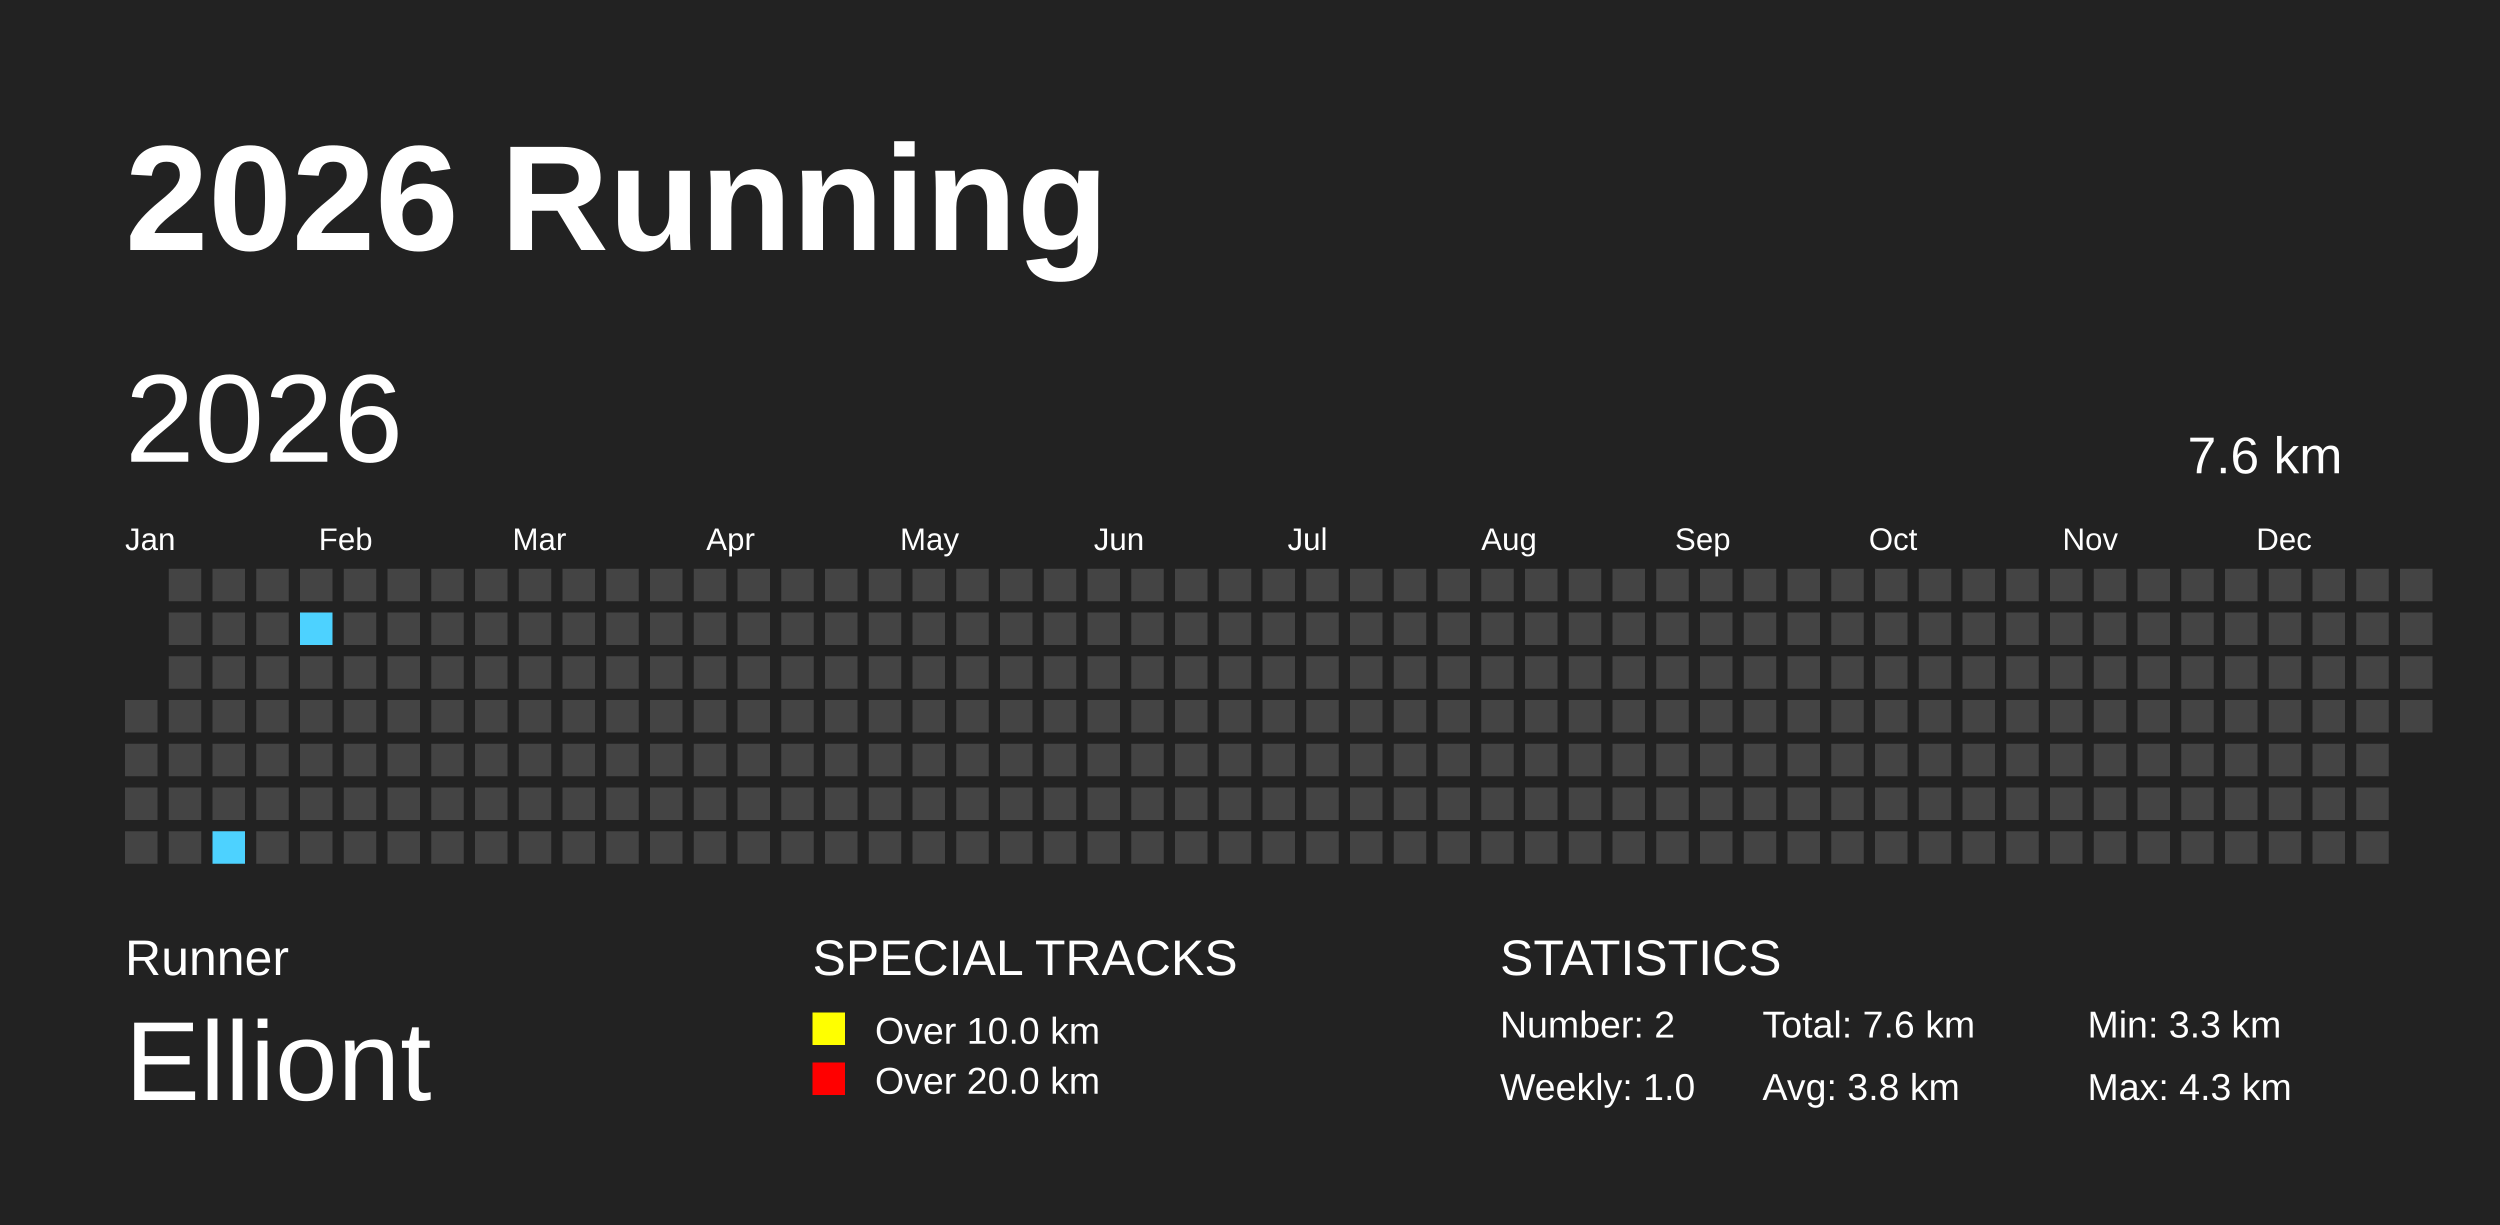
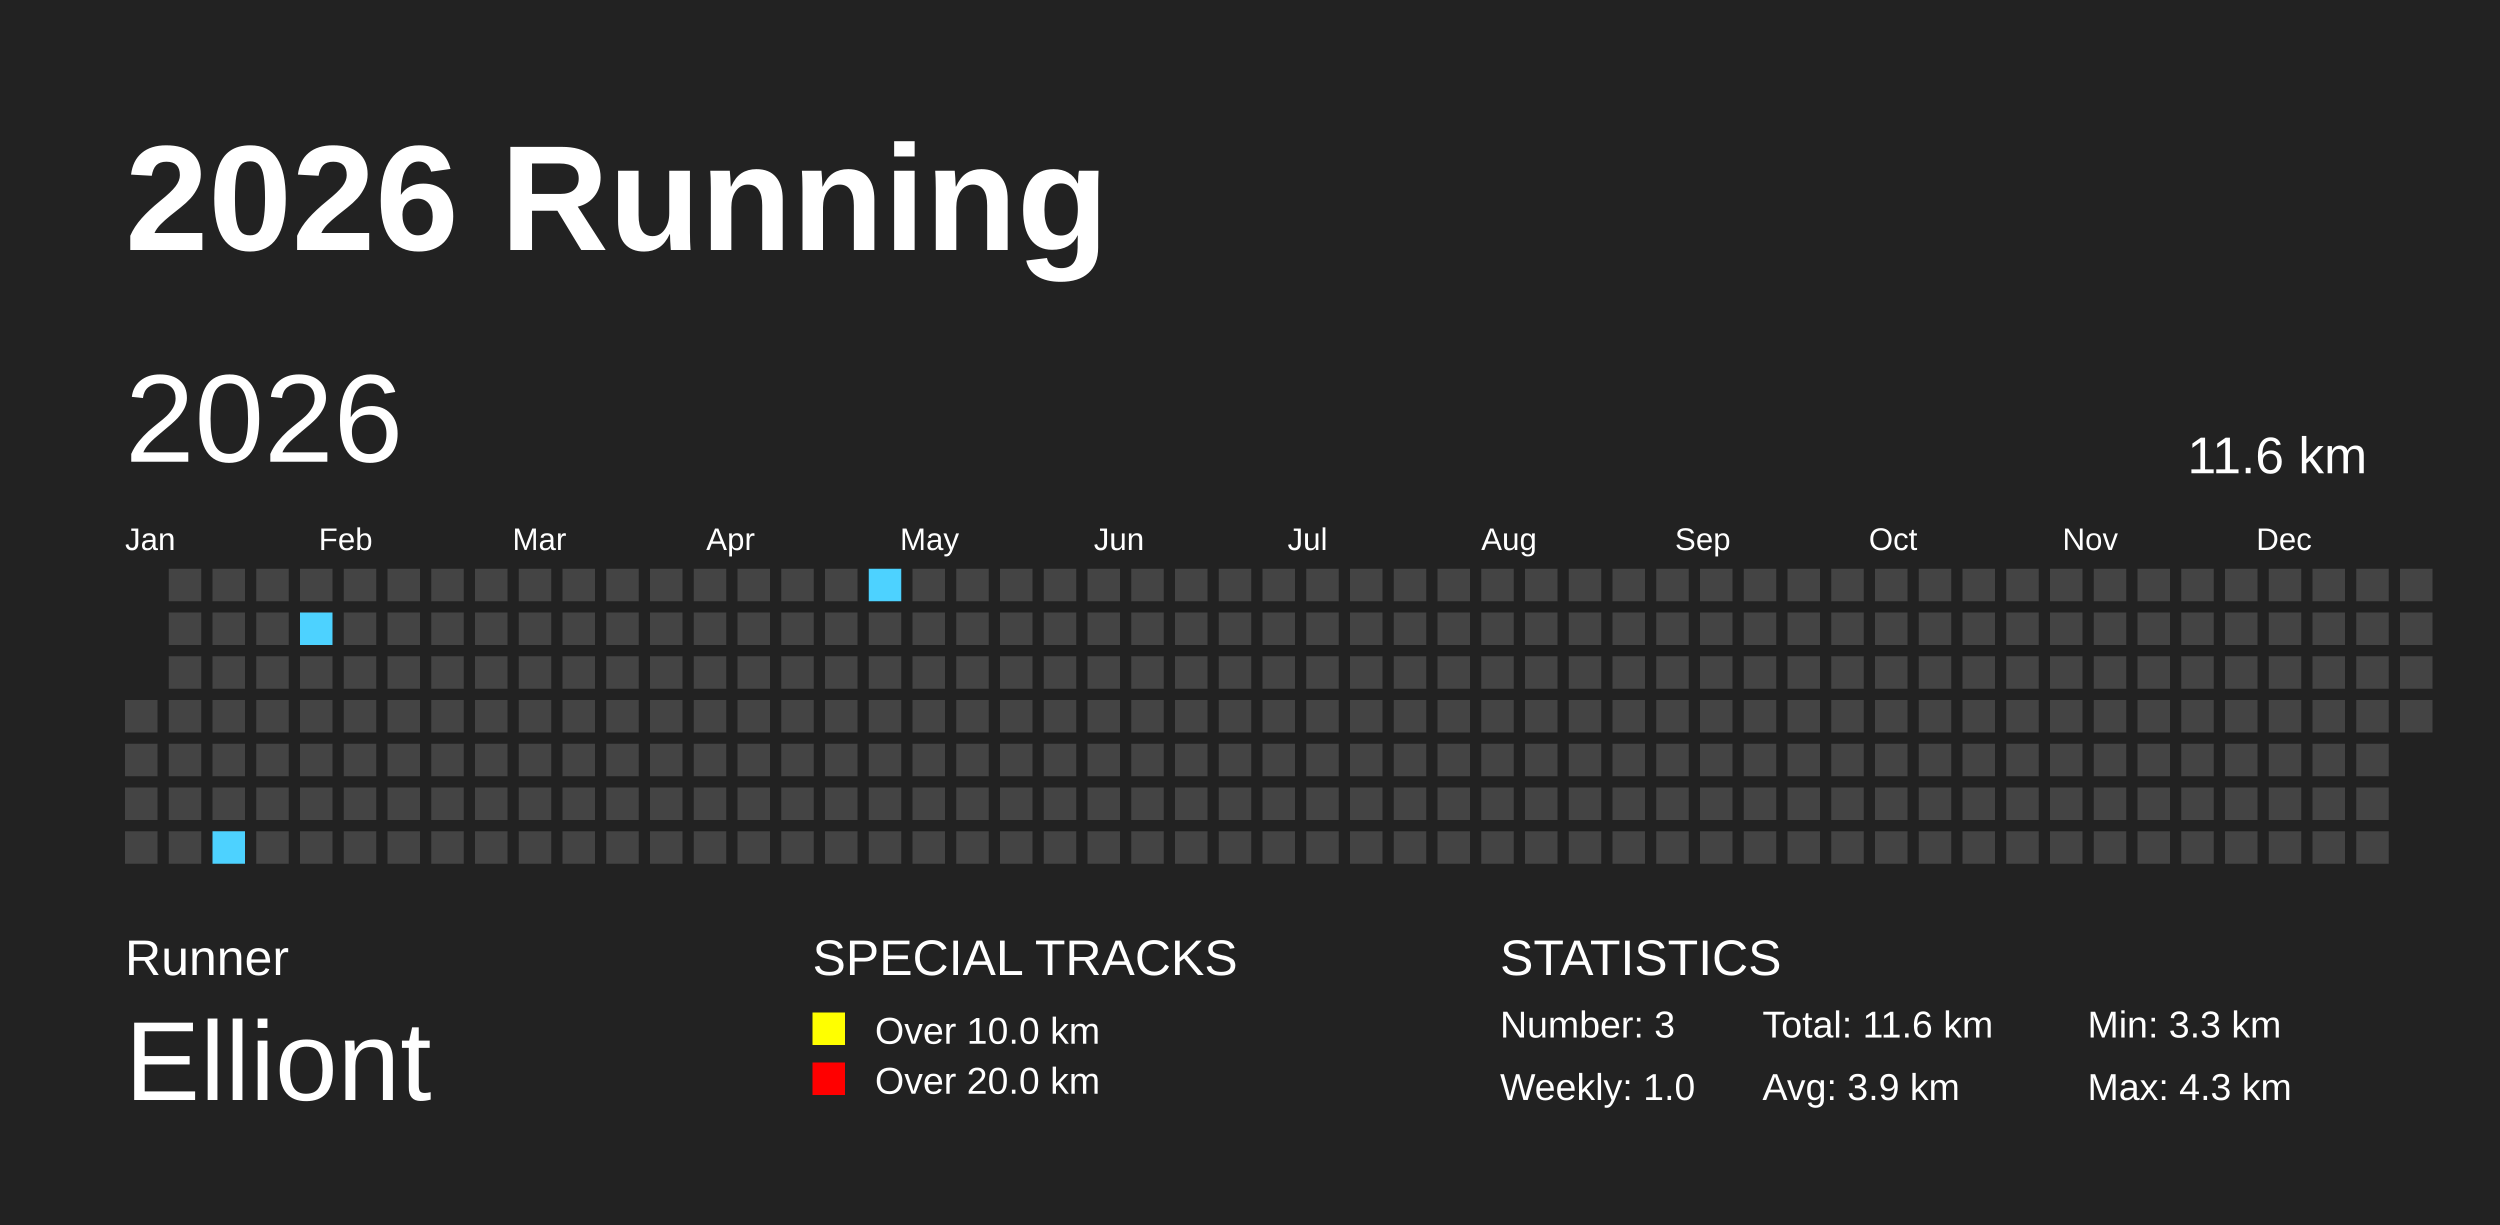
<svg xmlns="http://www.w3.org/2000/svg" baseProfile="full" height="98mm" version="1.1" viewBox="0,0,200,98" width="200mm">
  <defs />
  <rect fill="#222222" height="98" width="200" x="0" y="0" />
  <text fill="#FFFFFF" style="font-size:12px; font-family:Arial; font-weight:bold;" x="10" y="20">2026 Running</text>
  <text fill="#FFFFFF" style="font-size:4px; font-family:Arial" x="10" y="78">Runner</text>
  <text fill="#FFFFFF" style="font-size:9px; font-family:Arial" x="10" y="88">Elliont</text>
  <text fill="#FFFFFF" style="font-size:4px; font-family:Arial" x="65" y="78">SPECIAL TRACKS</text>
  <rect fill="yellow" height="2.6" width="2.6" x="65" y="81" />
  <text fill="#FFFFFF" style="font-size:3px; font-family:Arial" x="70" y="83.5">Over 10.0 km</text>
  <rect fill="red" height="2.6" width="2.6" x="65" y="85" />
  <text fill="#FFFFFF" style="font-size:3px; font-family:Arial" x="70" y="87.5">Over 20.0 km</text>
  <text fill="#FFFFFF" style="font-size:4px; font-family:Arial" x="120" y="78">STATISTICS</text>
-   <text fill="#FFFFFF" style="font-size:3px; font-family:Arial" x="120" y="83">Number: 2</text>
+   <text fill="#FFFFFF" style="font-size:3px; font-family:Arial" x="120" y="83">Number: 3</text>
  <text fill="#FFFFFF" style="font-size:3px; font-family:Arial" x="120" y="88">Weekly: 1.0</text>
-   <text fill="#FFFFFF" style="font-size:3px; font-family:Arial" x="141" y="83">Total: 7.6 km</text>
-   <text fill="#FFFFFF" style="font-size:3px; font-family:Arial" x="141" y="88">Avg: 3.8 km</text>
+   <text fill="#FFFFFF" style="font-size:3px; font-family:Arial" x="141" y="83">Total: 11.6 km</text>
+   <text fill="#FFFFFF" style="font-size:3px; font-family:Arial" x="141" y="88">Avg: 3.9 km</text>
  <text fill="#FFFFFF" style="font-size:3px; font-family:Arial" x="167" y="83">Min: 3.3 km</text>
  <text fill="#FFFFFF" style="font-size:3px; font-family:Arial" x="167" y="88">Max: 4.3 km</text>
  <text dominant-baseline="hanging" fill="#FFFFFF" style="font-size:10.0px; font-family:Arial;" x="10" y="30">2026</text>
-   <text dominant-baseline="hanging" fill="#FFFFFF" style="font-size:4.125px; font-family:Arial;" x="175" y="35">7.6 km</text>
+   <text dominant-baseline="hanging" fill="#FFFFFF" style="font-size:4.125px; font-family:Arial;" x="175" y="35">11.6 km</text>
  <text fill="#FFFFFF" style="font-size:2.5px; font-family:Arial" x="10.0" y="44">Jan</text>
  <text fill="#FFFFFF" style="font-size:2.5px; font-family:Arial" x="25.5" y="44">Feb</text>
  <text fill="#FFFFFF" style="font-size:2.5px; font-family:Arial" x="41.0" y="44">Mar</text>
  <text fill="#FFFFFF" style="font-size:2.5px; font-family:Arial" x="56.5" y="44">Apr</text>
  <text fill="#FFFFFF" style="font-size:2.5px; font-family:Arial" x="72.0" y="44">May</text>
  <text fill="#FFFFFF" style="font-size:2.5px; font-family:Arial" x="87.5" y="44">Jun</text>
  <text fill="#FFFFFF" style="font-size:2.5px; font-family:Arial" x="103.0" y="44">Jul</text>
  <text fill="#FFFFFF" style="font-size:2.5px; font-family:Arial" x="118.5" y="44">Aug</text>
  <text fill="#FFFFFF" style="font-size:2.5px; font-family:Arial" x="134.0" y="44">Sep</text>
  <text fill="#FFFFFF" style="font-size:2.5px; font-family:Arial" x="149.5" y="44">Oct</text>
  <text fill="#FFFFFF" style="font-size:2.5px; font-family:Arial" x="165.0" y="44">Nov</text>
  <text fill="#FFFFFF" style="font-size:2.5px; font-family:Arial" x="180.5" y="44">Dec</text>
  <rect fill="#444444" height="2.6" width="2.6" x="10.0" y="56.0" />
  <rect fill="#444444" height="2.6" width="2.6" x="10.0" y="59.5" />
  <rect fill="#444444" height="2.6" width="2.6" x="10.0" y="63.0" />
  <rect fill="#444444" height="2.6" width="2.6" x="10.0" y="66.5" />
  <rect fill="#444444" height="2.6" width="2.6" x="13.5" y="45.5" />
  <rect fill="#444444" height="2.6" width="2.6" x="13.5" y="49.0" />
  <rect fill="#444444" height="2.6" width="2.6" x="13.5" y="52.5" />
  <rect fill="#444444" height="2.6" width="2.6" x="13.5" y="56.0" />
  <rect fill="#444444" height="2.6" width="2.6" x="13.5" y="59.5" />
  <rect fill="#444444" height="2.6" width="2.6" x="13.5" y="63.0" />
  <rect fill="#444444" height="2.6" width="2.6" x="13.5" y="66.5" />
  <rect fill="#444444" height="2.6" width="2.6" x="17.0" y="45.5" />
  <rect fill="#444444" height="2.6" width="2.6" x="17.0" y="49.0" />
  <rect fill="#444444" height="2.6" width="2.6" x="17.0" y="52.5" />
  <rect fill="#444444" height="2.6" width="2.6" x="17.0" y="56.0" />
  <rect fill="#444444" height="2.6" width="2.6" x="17.0" y="59.5" />
  <rect fill="#444444" height="2.6" width="2.6" x="17.0" y="63.0" />
  <rect fill="#4DD2FF" height="2.6" width="2.6" x="17.0" y="66.5" />
  <rect fill="#444444" height="2.6" width="2.6" x="20.5" y="45.5" />
  <rect fill="#444444" height="2.6" width="2.6" x="20.5" y="49.0" />
  <rect fill="#444444" height="2.6" width="2.6" x="20.5" y="52.5" />
  <rect fill="#444444" height="2.6" width="2.6" x="20.5" y="56.0" />
  <rect fill="#444444" height="2.6" width="2.6" x="20.5" y="59.5" />
  <rect fill="#444444" height="2.6" width="2.6" x="20.5" y="63.0" />
  <rect fill="#444444" height="2.6" width="2.6" x="20.5" y="66.5" />
  <rect fill="#444444" height="2.6" width="2.6" x="24.0" y="45.5" />
  <rect fill="#4DD2FF" height="2.6" width="2.6" x="24.0" y="49.0" />
  <rect fill="#444444" height="2.6" width="2.6" x="24.0" y="52.5" />
  <rect fill="#444444" height="2.6" width="2.6" x="24.0" y="56.0" />
  <rect fill="#444444" height="2.6" width="2.6" x="24.0" y="59.5" />
  <rect fill="#444444" height="2.6" width="2.6" x="24.0" y="63.0" />
  <rect fill="#444444" height="2.6" width="2.6" x="24.0" y="66.5" />
  <rect fill="#444444" height="2.6" width="2.6" x="27.5" y="45.5" />
  <rect fill="#444444" height="2.6" width="2.6" x="27.5" y="49.0" />
  <rect fill="#444444" height="2.6" width="2.6" x="27.5" y="52.5" />
  <rect fill="#444444" height="2.6" width="2.6" x="27.5" y="56.0" />
  <rect fill="#444444" height="2.6" width="2.6" x="27.5" y="59.5" />
  <rect fill="#444444" height="2.6" width="2.6" x="27.5" y="63.0" />
  <rect fill="#444444" height="2.6" width="2.6" x="27.5" y="66.5" />
  <rect fill="#444444" height="2.6" width="2.6" x="31.0" y="45.5" />
  <rect fill="#444444" height="2.6" width="2.6" x="31.0" y="49.0" />
  <rect fill="#444444" height="2.6" width="2.6" x="31.0" y="52.5" />
  <rect fill="#444444" height="2.6" width="2.6" x="31.0" y="56.0" />
  <rect fill="#444444" height="2.6" width="2.6" x="31.0" y="59.5" />
  <rect fill="#444444" height="2.6" width="2.6" x="31.0" y="63.0" />
  <rect fill="#444444" height="2.6" width="2.6" x="31.0" y="66.5" />
  <rect fill="#444444" height="2.6" width="2.6" x="34.5" y="45.5" />
  <rect fill="#444444" height="2.6" width="2.6" x="34.5" y="49.0" />
  <rect fill="#444444" height="2.6" width="2.6" x="34.5" y="52.5" />
  <rect fill="#444444" height="2.6" width="2.6" x="34.5" y="56.0" />
  <rect fill="#444444" height="2.6" width="2.6" x="34.5" y="59.5" />
  <rect fill="#444444" height="2.6" width="2.6" x="34.5" y="63.0" />
  <rect fill="#444444" height="2.6" width="2.6" x="34.5" y="66.5" />
  <rect fill="#444444" height="2.6" width="2.6" x="38.0" y="45.5" />
  <rect fill="#444444" height="2.6" width="2.6" x="38.0" y="49.0" />
  <rect fill="#444444" height="2.6" width="2.6" x="38.0" y="52.5" />
  <rect fill="#444444" height="2.6" width="2.6" x="38.0" y="56.0" />
  <rect fill="#444444" height="2.6" width="2.6" x="38.0" y="59.5" />
  <rect fill="#444444" height="2.6" width="2.6" x="38.0" y="63.0" />
  <rect fill="#444444" height="2.6" width="2.6" x="38.0" y="66.5" />
  <rect fill="#444444" height="2.6" width="2.6" x="41.5" y="45.5" />
  <rect fill="#444444" height="2.6" width="2.6" x="41.5" y="49.0" />
  <rect fill="#444444" height="2.6" width="2.6" x="41.5" y="52.5" />
  <rect fill="#444444" height="2.6" width="2.6" x="41.5" y="56.0" />
  <rect fill="#444444" height="2.6" width="2.6" x="41.5" y="59.5" />
  <rect fill="#444444" height="2.6" width="2.6" x="41.5" y="63.0" />
  <rect fill="#444444" height="2.6" width="2.6" x="41.5" y="66.5" />
  <rect fill="#444444" height="2.6" width="2.6" x="45.0" y="45.5" />
  <rect fill="#444444" height="2.6" width="2.6" x="45.0" y="49.0" />
  <rect fill="#444444" height="2.6" width="2.6" x="45.0" y="52.5" />
  <rect fill="#444444" height="2.6" width="2.6" x="45.0" y="56.0" />
  <rect fill="#444444" height="2.6" width="2.6" x="45.0" y="59.5" />
  <rect fill="#444444" height="2.6" width="2.6" x="45.0" y="63.0" />
  <rect fill="#444444" height="2.6" width="2.6" x="45.0" y="66.5" />
  <rect fill="#444444" height="2.6" width="2.6" x="48.5" y="45.5" />
  <rect fill="#444444" height="2.6" width="2.6" x="48.5" y="49.0" />
  <rect fill="#444444" height="2.6" width="2.6" x="48.5" y="52.5" />
  <rect fill="#444444" height="2.6" width="2.6" x="48.5" y="56.0" />
  <rect fill="#444444" height="2.6" width="2.6" x="48.5" y="59.5" />
  <rect fill="#444444" height="2.6" width="2.6" x="48.5" y="63.0" />
  <rect fill="#444444" height="2.6" width="2.6" x="48.5" y="66.5" />
  <rect fill="#444444" height="2.6" width="2.6" x="52.0" y="45.5" />
  <rect fill="#444444" height="2.6" width="2.6" x="52.0" y="49.0" />
  <rect fill="#444444" height="2.6" width="2.6" x="52.0" y="52.5" />
  <rect fill="#444444" height="2.6" width="2.6" x="52.0" y="56.0" />
  <rect fill="#444444" height="2.6" width="2.6" x="52.0" y="59.5" />
  <rect fill="#444444" height="2.6" width="2.6" x="52.0" y="63.0" />
  <rect fill="#444444" height="2.6" width="2.6" x="52.0" y="66.5" />
  <rect fill="#444444" height="2.6" width="2.6" x="55.5" y="45.5" />
  <rect fill="#444444" height="2.6" width="2.6" x="55.5" y="49.0" />
  <rect fill="#444444" height="2.6" width="2.6" x="55.5" y="52.5" />
  <rect fill="#444444" height="2.6" width="2.6" x="55.5" y="56.0" />
  <rect fill="#444444" height="2.6" width="2.6" x="55.5" y="59.5" />
  <rect fill="#444444" height="2.6" width="2.6" x="55.5" y="63.0" />
  <rect fill="#444444" height="2.6" width="2.6" x="55.5" y="66.5" />
  <rect fill="#444444" height="2.6" width="2.6" x="59.0" y="45.5" />
  <rect fill="#444444" height="2.6" width="2.6" x="59.0" y="49.0" />
  <rect fill="#444444" height="2.6" width="2.6" x="59.0" y="52.5" />
  <rect fill="#444444" height="2.6" width="2.6" x="59.0" y="56.0" />
  <rect fill="#444444" height="2.6" width="2.6" x="59.0" y="59.5" />
  <rect fill="#444444" height="2.6" width="2.6" x="59.0" y="63.0" />
  <rect fill="#444444" height="2.6" width="2.6" x="59.0" y="66.5" />
  <rect fill="#444444" height="2.6" width="2.6" x="62.5" y="45.5" />
  <rect fill="#444444" height="2.6" width="2.6" x="62.5" y="49.0" />
  <rect fill="#444444" height="2.6" width="2.6" x="62.5" y="52.5" />
  <rect fill="#444444" height="2.6" width="2.6" x="62.5" y="56.0" />
  <rect fill="#444444" height="2.6" width="2.6" x="62.5" y="59.5" />
  <rect fill="#444444" height="2.6" width="2.6" x="62.5" y="63.0" />
  <rect fill="#444444" height="2.6" width="2.6" x="62.5" y="66.5" />
  <rect fill="#444444" height="2.6" width="2.6" x="66.0" y="45.5" />
  <rect fill="#444444" height="2.6" width="2.6" x="66.0" y="49.0" />
  <rect fill="#444444" height="2.6" width="2.6" x="66.0" y="52.5" />
  <rect fill="#444444" height="2.6" width="2.6" x="66.0" y="56.0" />
  <rect fill="#444444" height="2.6" width="2.6" x="66.0" y="59.5" />
  <rect fill="#444444" height="2.6" width="2.6" x="66.0" y="63.0" />
  <rect fill="#444444" height="2.6" width="2.6" x="66.0" y="66.5" />
-   <rect fill="#444444" height="2.6" width="2.6" x="69.5" y="45.5" />
+   <rect fill="#4DD2FF" height="2.6" width="2.6" x="69.5" y="45.5" />
  <rect fill="#444444" height="2.6" width="2.6" x="69.5" y="49.0" />
  <rect fill="#444444" height="2.6" width="2.6" x="69.5" y="52.5" />
  <rect fill="#444444" height="2.6" width="2.6" x="69.5" y="56.0" />
  <rect fill="#444444" height="2.6" width="2.6" x="69.5" y="59.5" />
  <rect fill="#444444" height="2.6" width="2.6" x="69.5" y="63.0" />
  <rect fill="#444444" height="2.6" width="2.6" x="69.5" y="66.5" />
  <rect fill="#444444" height="2.6" width="2.6" x="73.0" y="45.5" />
  <rect fill="#444444" height="2.6" width="2.6" x="73.0" y="49.0" />
  <rect fill="#444444" height="2.6" width="2.6" x="73.0" y="52.5" />
  <rect fill="#444444" height="2.6" width="2.6" x="73.0" y="56.0" />
  <rect fill="#444444" height="2.6" width="2.6" x="73.0" y="59.5" />
  <rect fill="#444444" height="2.6" width="2.6" x="73.0" y="63.0" />
  <rect fill="#444444" height="2.6" width="2.6" x="73.0" y="66.5" />
  <rect fill="#444444" height="2.6" width="2.6" x="76.5" y="45.5" />
  <rect fill="#444444" height="2.6" width="2.6" x="76.5" y="49.0" />
  <rect fill="#444444" height="2.6" width="2.6" x="76.5" y="52.5" />
  <rect fill="#444444" height="2.6" width="2.6" x="76.5" y="56.0" />
  <rect fill="#444444" height="2.6" width="2.6" x="76.5" y="59.5" />
  <rect fill="#444444" height="2.6" width="2.6" x="76.5" y="63.0" />
  <rect fill="#444444" height="2.6" width="2.6" x="76.5" y="66.5" />
  <rect fill="#444444" height="2.6" width="2.6" x="80.0" y="45.5" />
  <rect fill="#444444" height="2.6" width="2.6" x="80.0" y="49.0" />
  <rect fill="#444444" height="2.6" width="2.6" x="80.0" y="52.5" />
  <rect fill="#444444" height="2.6" width="2.6" x="80.0" y="56.0" />
  <rect fill="#444444" height="2.6" width="2.6" x="80.0" y="59.5" />
  <rect fill="#444444" height="2.6" width="2.6" x="80.0" y="63.0" />
  <rect fill="#444444" height="2.6" width="2.6" x="80.0" y="66.5" />
  <rect fill="#444444" height="2.6" width="2.6" x="83.5" y="45.5" />
  <rect fill="#444444" height="2.6" width="2.6" x="83.5" y="49.0" />
  <rect fill="#444444" height="2.6" width="2.6" x="83.5" y="52.5" />
  <rect fill="#444444" height="2.6" width="2.6" x="83.5" y="56.0" />
  <rect fill="#444444" height="2.6" width="2.6" x="83.5" y="59.5" />
  <rect fill="#444444" height="2.6" width="2.6" x="83.5" y="63.0" />
  <rect fill="#444444" height="2.6" width="2.6" x="83.5" y="66.5" />
  <rect fill="#444444" height="2.6" width="2.6" x="87.0" y="45.5" />
  <rect fill="#444444" height="2.6" width="2.6" x="87.0" y="49.0" />
  <rect fill="#444444" height="2.6" width="2.6" x="87.0" y="52.5" />
  <rect fill="#444444" height="2.6" width="2.6" x="87.0" y="56.0" />
  <rect fill="#444444" height="2.6" width="2.6" x="87.0" y="59.5" />
  <rect fill="#444444" height="2.6" width="2.6" x="87.0" y="63.0" />
  <rect fill="#444444" height="2.6" width="2.6" x="87.0" y="66.5" />
  <rect fill="#444444" height="2.6" width="2.6" x="90.5" y="45.5" />
  <rect fill="#444444" height="2.6" width="2.6" x="90.5" y="49.0" />
  <rect fill="#444444" height="2.6" width="2.6" x="90.5" y="52.5" />
  <rect fill="#444444" height="2.6" width="2.6" x="90.5" y="56.0" />
  <rect fill="#444444" height="2.6" width="2.6" x="90.5" y="59.5" />
  <rect fill="#444444" height="2.6" width="2.6" x="90.5" y="63.0" />
  <rect fill="#444444" height="2.6" width="2.6" x="90.5" y="66.5" />
  <rect fill="#444444" height="2.6" width="2.6" x="94.0" y="45.5" />
  <rect fill="#444444" height="2.6" width="2.6" x="94.0" y="49.0" />
  <rect fill="#444444" height="2.6" width="2.6" x="94.0" y="52.5" />
  <rect fill="#444444" height="2.6" width="2.6" x="94.0" y="56.0" />
  <rect fill="#444444" height="2.6" width="2.6" x="94.0" y="59.5" />
  <rect fill="#444444" height="2.6" width="2.6" x="94.0" y="63.0" />
  <rect fill="#444444" height="2.6" width="2.6" x="94.0" y="66.5" />
  <rect fill="#444444" height="2.6" width="2.6" x="97.5" y="45.5" />
  <rect fill="#444444" height="2.6" width="2.6" x="97.5" y="49.0" />
  <rect fill="#444444" height="2.6" width="2.6" x="97.5" y="52.5" />
  <rect fill="#444444" height="2.6" width="2.6" x="97.5" y="56.0" />
  <rect fill="#444444" height="2.6" width="2.6" x="97.5" y="59.5" />
  <rect fill="#444444" height="2.6" width="2.6" x="97.5" y="63.0" />
  <rect fill="#444444" height="2.6" width="2.6" x="97.5" y="66.5" />
  <rect fill="#444444" height="2.6" width="2.6" x="101.0" y="45.5" />
  <rect fill="#444444" height="2.6" width="2.6" x="101.0" y="49.0" />
  <rect fill="#444444" height="2.6" width="2.6" x="101.0" y="52.5" />
  <rect fill="#444444" height="2.6" width="2.6" x="101.0" y="56.0" />
  <rect fill="#444444" height="2.6" width="2.6" x="101.0" y="59.5" />
  <rect fill="#444444" height="2.6" width="2.6" x="101.0" y="63.0" />
  <rect fill="#444444" height="2.6" width="2.6" x="101.0" y="66.5" />
  <rect fill="#444444" height="2.6" width="2.6" x="104.5" y="45.5" />
  <rect fill="#444444" height="2.6" width="2.6" x="104.5" y="49.0" />
  <rect fill="#444444" height="2.6" width="2.6" x="104.5" y="52.5" />
  <rect fill="#444444" height="2.6" width="2.6" x="104.5" y="56.0" />
  <rect fill="#444444" height="2.6" width="2.6" x="104.5" y="59.5" />
  <rect fill="#444444" height="2.6" width="2.6" x="104.5" y="63.0" />
  <rect fill="#444444" height="2.6" width="2.6" x="104.5" y="66.5" />
  <rect fill="#444444" height="2.6" width="2.6" x="108.0" y="45.5" />
  <rect fill="#444444" height="2.6" width="2.6" x="108.0" y="49.0" />
  <rect fill="#444444" height="2.6" width="2.6" x="108.0" y="52.5" />
  <rect fill="#444444" height="2.6" width="2.6" x="108.0" y="56.0" />
  <rect fill="#444444" height="2.6" width="2.6" x="108.0" y="59.5" />
  <rect fill="#444444" height="2.6" width="2.6" x="108.0" y="63.0" />
  <rect fill="#444444" height="2.6" width="2.6" x="108.0" y="66.5" />
  <rect fill="#444444" height="2.6" width="2.6" x="111.5" y="45.5" />
  <rect fill="#444444" height="2.6" width="2.6" x="111.5" y="49.0" />
  <rect fill="#444444" height="2.6" width="2.6" x="111.5" y="52.5" />
  <rect fill="#444444" height="2.6" width="2.6" x="111.5" y="56.0" />
  <rect fill="#444444" height="2.6" width="2.6" x="111.5" y="59.5" />
  <rect fill="#444444" height="2.6" width="2.6" x="111.5" y="63.0" />
  <rect fill="#444444" height="2.6" width="2.6" x="111.5" y="66.5" />
  <rect fill="#444444" height="2.6" width="2.6" x="115.0" y="45.5" />
  <rect fill="#444444" height="2.6" width="2.6" x="115.0" y="49.0" />
  <rect fill="#444444" height="2.6" width="2.6" x="115.0" y="52.5" />
  <rect fill="#444444" height="2.6" width="2.6" x="115.0" y="56.0" />
  <rect fill="#444444" height="2.6" width="2.6" x="115.0" y="59.5" />
  <rect fill="#444444" height="2.6" width="2.6" x="115.0" y="63.0" />
  <rect fill="#444444" height="2.6" width="2.6" x="115.0" y="66.5" />
  <rect fill="#444444" height="2.6" width="2.6" x="118.5" y="45.5" />
  <rect fill="#444444" height="2.6" width="2.6" x="118.5" y="49.0" />
  <rect fill="#444444" height="2.6" width="2.6" x="118.5" y="52.5" />
  <rect fill="#444444" height="2.6" width="2.6" x="118.5" y="56.0" />
  <rect fill="#444444" height="2.6" width="2.6" x="118.5" y="59.5" />
  <rect fill="#444444" height="2.6" width="2.6" x="118.5" y="63.0" />
  <rect fill="#444444" height="2.6" width="2.6" x="118.5" y="66.5" />
  <rect fill="#444444" height="2.6" width="2.6" x="122.0" y="45.5" />
  <rect fill="#444444" height="2.6" width="2.6" x="122.0" y="49.0" />
  <rect fill="#444444" height="2.6" width="2.6" x="122.0" y="52.5" />
  <rect fill="#444444" height="2.6" width="2.6" x="122.0" y="56.0" />
  <rect fill="#444444" height="2.6" width="2.6" x="122.0" y="59.5" />
  <rect fill="#444444" height="2.6" width="2.6" x="122.0" y="63.0" />
  <rect fill="#444444" height="2.6" width="2.6" x="122.0" y="66.5" />
  <rect fill="#444444" height="2.6" width="2.6" x="125.5" y="45.5" />
  <rect fill="#444444" height="2.6" width="2.6" x="125.5" y="49.0" />
  <rect fill="#444444" height="2.6" width="2.6" x="125.5" y="52.5" />
  <rect fill="#444444" height="2.6" width="2.6" x="125.5" y="56.0" />
  <rect fill="#444444" height="2.6" width="2.6" x="125.5" y="59.5" />
  <rect fill="#444444" height="2.6" width="2.6" x="125.5" y="63.0" />
  <rect fill="#444444" height="2.6" width="2.6" x="125.5" y="66.5" />
  <rect fill="#444444" height="2.6" width="2.6" x="129.0" y="45.5" />
  <rect fill="#444444" height="2.6" width="2.6" x="129.0" y="49.0" />
  <rect fill="#444444" height="2.6" width="2.6" x="129.0" y="52.5" />
  <rect fill="#444444" height="2.6" width="2.6" x="129.0" y="56.0" />
  <rect fill="#444444" height="2.6" width="2.6" x="129.0" y="59.5" />
  <rect fill="#444444" height="2.6" width="2.6" x="129.0" y="63.0" />
  <rect fill="#444444" height="2.6" width="2.6" x="129.0" y="66.5" />
  <rect fill="#444444" height="2.6" width="2.6" x="132.5" y="45.5" />
  <rect fill="#444444" height="2.6" width="2.6" x="132.5" y="49.0" />
  <rect fill="#444444" height="2.6" width="2.6" x="132.5" y="52.5" />
  <rect fill="#444444" height="2.6" width="2.6" x="132.5" y="56.0" />
  <rect fill="#444444" height="2.6" width="2.6" x="132.5" y="59.5" />
  <rect fill="#444444" height="2.6" width="2.6" x="132.5" y="63.0" />
  <rect fill="#444444" height="2.6" width="2.6" x="132.5" y="66.5" />
  <rect fill="#444444" height="2.6" width="2.6" x="136.0" y="45.5" />
  <rect fill="#444444" height="2.6" width="2.6" x="136.0" y="49.0" />
  <rect fill="#444444" height="2.6" width="2.6" x="136.0" y="52.5" />
  <rect fill="#444444" height="2.6" width="2.6" x="136.0" y="56.0" />
  <rect fill="#444444" height="2.6" width="2.6" x="136.0" y="59.5" />
  <rect fill="#444444" height="2.6" width="2.6" x="136.0" y="63.0" />
  <rect fill="#444444" height="2.6" width="2.6" x="136.0" y="66.5" />
  <rect fill="#444444" height="2.6" width="2.6" x="139.5" y="45.5" />
  <rect fill="#444444" height="2.6" width="2.6" x="139.5" y="49.0" />
  <rect fill="#444444" height="2.6" width="2.6" x="139.5" y="52.5" />
  <rect fill="#444444" height="2.6" width="2.6" x="139.5" y="56.0" />
  <rect fill="#444444" height="2.6" width="2.6" x="139.5" y="59.5" />
  <rect fill="#444444" height="2.6" width="2.6" x="139.5" y="63.0" />
  <rect fill="#444444" height="2.6" width="2.6" x="139.5" y="66.5" />
  <rect fill="#444444" height="2.6" width="2.6" x="143.0" y="45.5" />
  <rect fill="#444444" height="2.6" width="2.6" x="143.0" y="49.0" />
  <rect fill="#444444" height="2.6" width="2.6" x="143.0" y="52.5" />
  <rect fill="#444444" height="2.6" width="2.6" x="143.0" y="56.0" />
  <rect fill="#444444" height="2.6" width="2.6" x="143.0" y="59.5" />
  <rect fill="#444444" height="2.6" width="2.6" x="143.0" y="63.0" />
  <rect fill="#444444" height="2.6" width="2.6" x="143.0" y="66.5" />
  <rect fill="#444444" height="2.6" width="2.6" x="146.5" y="45.5" />
  <rect fill="#444444" height="2.6" width="2.6" x="146.5" y="49.0" />
  <rect fill="#444444" height="2.6" width="2.6" x="146.5" y="52.5" />
  <rect fill="#444444" height="2.6" width="2.6" x="146.5" y="56.0" />
  <rect fill="#444444" height="2.6" width="2.6" x="146.5" y="59.5" />
  <rect fill="#444444" height="2.6" width="2.6" x="146.5" y="63.0" />
  <rect fill="#444444" height="2.6" width="2.6" x="146.5" y="66.5" />
  <rect fill="#444444" height="2.6" width="2.6" x="150.0" y="45.5" />
  <rect fill="#444444" height="2.6" width="2.6" x="150.0" y="49.0" />
  <rect fill="#444444" height="2.6" width="2.6" x="150.0" y="52.5" />
  <rect fill="#444444" height="2.6" width="2.6" x="150.0" y="56.0" />
  <rect fill="#444444" height="2.6" width="2.6" x="150.0" y="59.5" />
  <rect fill="#444444" height="2.6" width="2.6" x="150.0" y="63.0" />
  <rect fill="#444444" height="2.6" width="2.6" x="150.0" y="66.5" />
  <rect fill="#444444" height="2.6" width="2.6" x="153.5" y="45.5" />
  <rect fill="#444444" height="2.6" width="2.6" x="153.5" y="49.0" />
  <rect fill="#444444" height="2.6" width="2.6" x="153.5" y="52.5" />
  <rect fill="#444444" height="2.6" width="2.6" x="153.5" y="56.0" />
  <rect fill="#444444" height="2.6" width="2.6" x="153.5" y="59.5" />
  <rect fill="#444444" height="2.6" width="2.6" x="153.5" y="63.0" />
  <rect fill="#444444" height="2.6" width="2.6" x="153.5" y="66.5" />
  <rect fill="#444444" height="2.6" width="2.6" x="157.0" y="45.5" />
  <rect fill="#444444" height="2.6" width="2.6" x="157.0" y="49.0" />
  <rect fill="#444444" height="2.6" width="2.6" x="157.0" y="52.5" />
  <rect fill="#444444" height="2.6" width="2.6" x="157.0" y="56.0" />
  <rect fill="#444444" height="2.6" width="2.6" x="157.0" y="59.5" />
  <rect fill="#444444" height="2.6" width="2.6" x="157.0" y="63.0" />
  <rect fill="#444444" height="2.6" width="2.6" x="157.0" y="66.5" />
  <rect fill="#444444" height="2.6" width="2.6" x="160.5" y="45.5" />
  <rect fill="#444444" height="2.6" width="2.6" x="160.5" y="49.0" />
  <rect fill="#444444" height="2.6" width="2.6" x="160.5" y="52.5" />
  <rect fill="#444444" height="2.6" width="2.6" x="160.5" y="56.0" />
  <rect fill="#444444" height="2.6" width="2.6" x="160.5" y="59.5" />
  <rect fill="#444444" height="2.6" width="2.6" x="160.5" y="63.0" />
  <rect fill="#444444" height="2.6" width="2.6" x="160.5" y="66.5" />
  <rect fill="#444444" height="2.6" width="2.6" x="164.0" y="45.5" />
  <rect fill="#444444" height="2.6" width="2.6" x="164.0" y="49.0" />
  <rect fill="#444444" height="2.6" width="2.6" x="164.0" y="52.5" />
  <rect fill="#444444" height="2.6" width="2.6" x="164.0" y="56.0" />
  <rect fill="#444444" height="2.6" width="2.6" x="164.0" y="59.5" />
  <rect fill="#444444" height="2.6" width="2.6" x="164.0" y="63.0" />
  <rect fill="#444444" height="2.6" width="2.6" x="164.0" y="66.5" />
  <rect fill="#444444" height="2.6" width="2.6" x="167.5" y="45.5" />
  <rect fill="#444444" height="2.6" width="2.6" x="167.5" y="49.0" />
  <rect fill="#444444" height="2.6" width="2.6" x="167.5" y="52.5" />
  <rect fill="#444444" height="2.6" width="2.6" x="167.5" y="56.0" />
  <rect fill="#444444" height="2.6" width="2.6" x="167.5" y="59.5" />
  <rect fill="#444444" height="2.6" width="2.6" x="167.5" y="63.0" />
  <rect fill="#444444" height="2.6" width="2.6" x="167.5" y="66.5" />
  <rect fill="#444444" height="2.6" width="2.6" x="171.0" y="45.5" />
  <rect fill="#444444" height="2.6" width="2.6" x="171.0" y="49.0" />
  <rect fill="#444444" height="2.6" width="2.6" x="171.0" y="52.5" />
  <rect fill="#444444" height="2.6" width="2.6" x="171.0" y="56.0" />
  <rect fill="#444444" height="2.6" width="2.6" x="171.0" y="59.5" />
  <rect fill="#444444" height="2.6" width="2.6" x="171.0" y="63.0" />
  <rect fill="#444444" height="2.6" width="2.6" x="171.0" y="66.5" />
  <rect fill="#444444" height="2.6" width="2.6" x="174.5" y="45.5" />
  <rect fill="#444444" height="2.6" width="2.6" x="174.5" y="49.0" />
  <rect fill="#444444" height="2.6" width="2.6" x="174.5" y="52.5" />
  <rect fill="#444444" height="2.6" width="2.6" x="174.5" y="56.0" />
  <rect fill="#444444" height="2.6" width="2.6" x="174.5" y="59.5" />
  <rect fill="#444444" height="2.6" width="2.6" x="174.5" y="63.0" />
  <rect fill="#444444" height="2.6" width="2.6" x="174.5" y="66.5" />
  <rect fill="#444444" height="2.6" width="2.6" x="178.0" y="45.5" />
  <rect fill="#444444" height="2.6" width="2.6" x="178.0" y="49.0" />
  <rect fill="#444444" height="2.6" width="2.6" x="178.0" y="52.5" />
  <rect fill="#444444" height="2.6" width="2.6" x="178.0" y="56.0" />
  <rect fill="#444444" height="2.6" width="2.6" x="178.0" y="59.5" />
  <rect fill="#444444" height="2.6" width="2.6" x="178.0" y="63.0" />
  <rect fill="#444444" height="2.6" width="2.6" x="178.0" y="66.5" />
  <rect fill="#444444" height="2.6" width="2.6" x="181.5" y="45.5" />
  <rect fill="#444444" height="2.6" width="2.6" x="181.5" y="49.0" />
  <rect fill="#444444" height="2.6" width="2.6" x="181.5" y="52.5" />
  <rect fill="#444444" height="2.6" width="2.6" x="181.5" y="56.0" />
  <rect fill="#444444" height="2.6" width="2.6" x="181.5" y="59.5" />
  <rect fill="#444444" height="2.6" width="2.6" x="181.5" y="63.0" />
  <rect fill="#444444" height="2.6" width="2.6" x="181.5" y="66.5" />
  <rect fill="#444444" height="2.6" width="2.6" x="185.0" y="45.5" />
  <rect fill="#444444" height="2.6" width="2.6" x="185.0" y="49.0" />
  <rect fill="#444444" height="2.6" width="2.6" x="185.0" y="52.5" />
  <rect fill="#444444" height="2.6" width="2.6" x="185.0" y="56.0" />
  <rect fill="#444444" height="2.6" width="2.6" x="185.0" y="59.5" />
  <rect fill="#444444" height="2.6" width="2.6" x="185.0" y="63.0" />
  <rect fill="#444444" height="2.6" width="2.6" x="185.0" y="66.5" />
  <rect fill="#444444" height="2.6" width="2.6" x="188.5" y="45.5" />
  <rect fill="#444444" height="2.6" width="2.6" x="188.5" y="49.0" />
  <rect fill="#444444" height="2.6" width="2.6" x="188.5" y="52.5" />
  <rect fill="#444444" height="2.6" width="2.6" x="188.5" y="56.0" />
  <rect fill="#444444" height="2.6" width="2.6" x="188.5" y="59.5" />
  <rect fill="#444444" height="2.6" width="2.6" x="188.5" y="63.0" />
  <rect fill="#444444" height="2.6" width="2.6" x="188.5" y="66.5" />
  <rect fill="#444444" height="2.6" width="2.6" x="192.0" y="45.5" />
  <rect fill="#444444" height="2.6" width="2.6" x="192.0" y="49.0" />
  <rect fill="#444444" height="2.6" width="2.6" x="192.0" y="52.5" />
  <rect fill="#444444" height="2.6" width="2.6" x="192.0" y="56.0" />
</svg>
